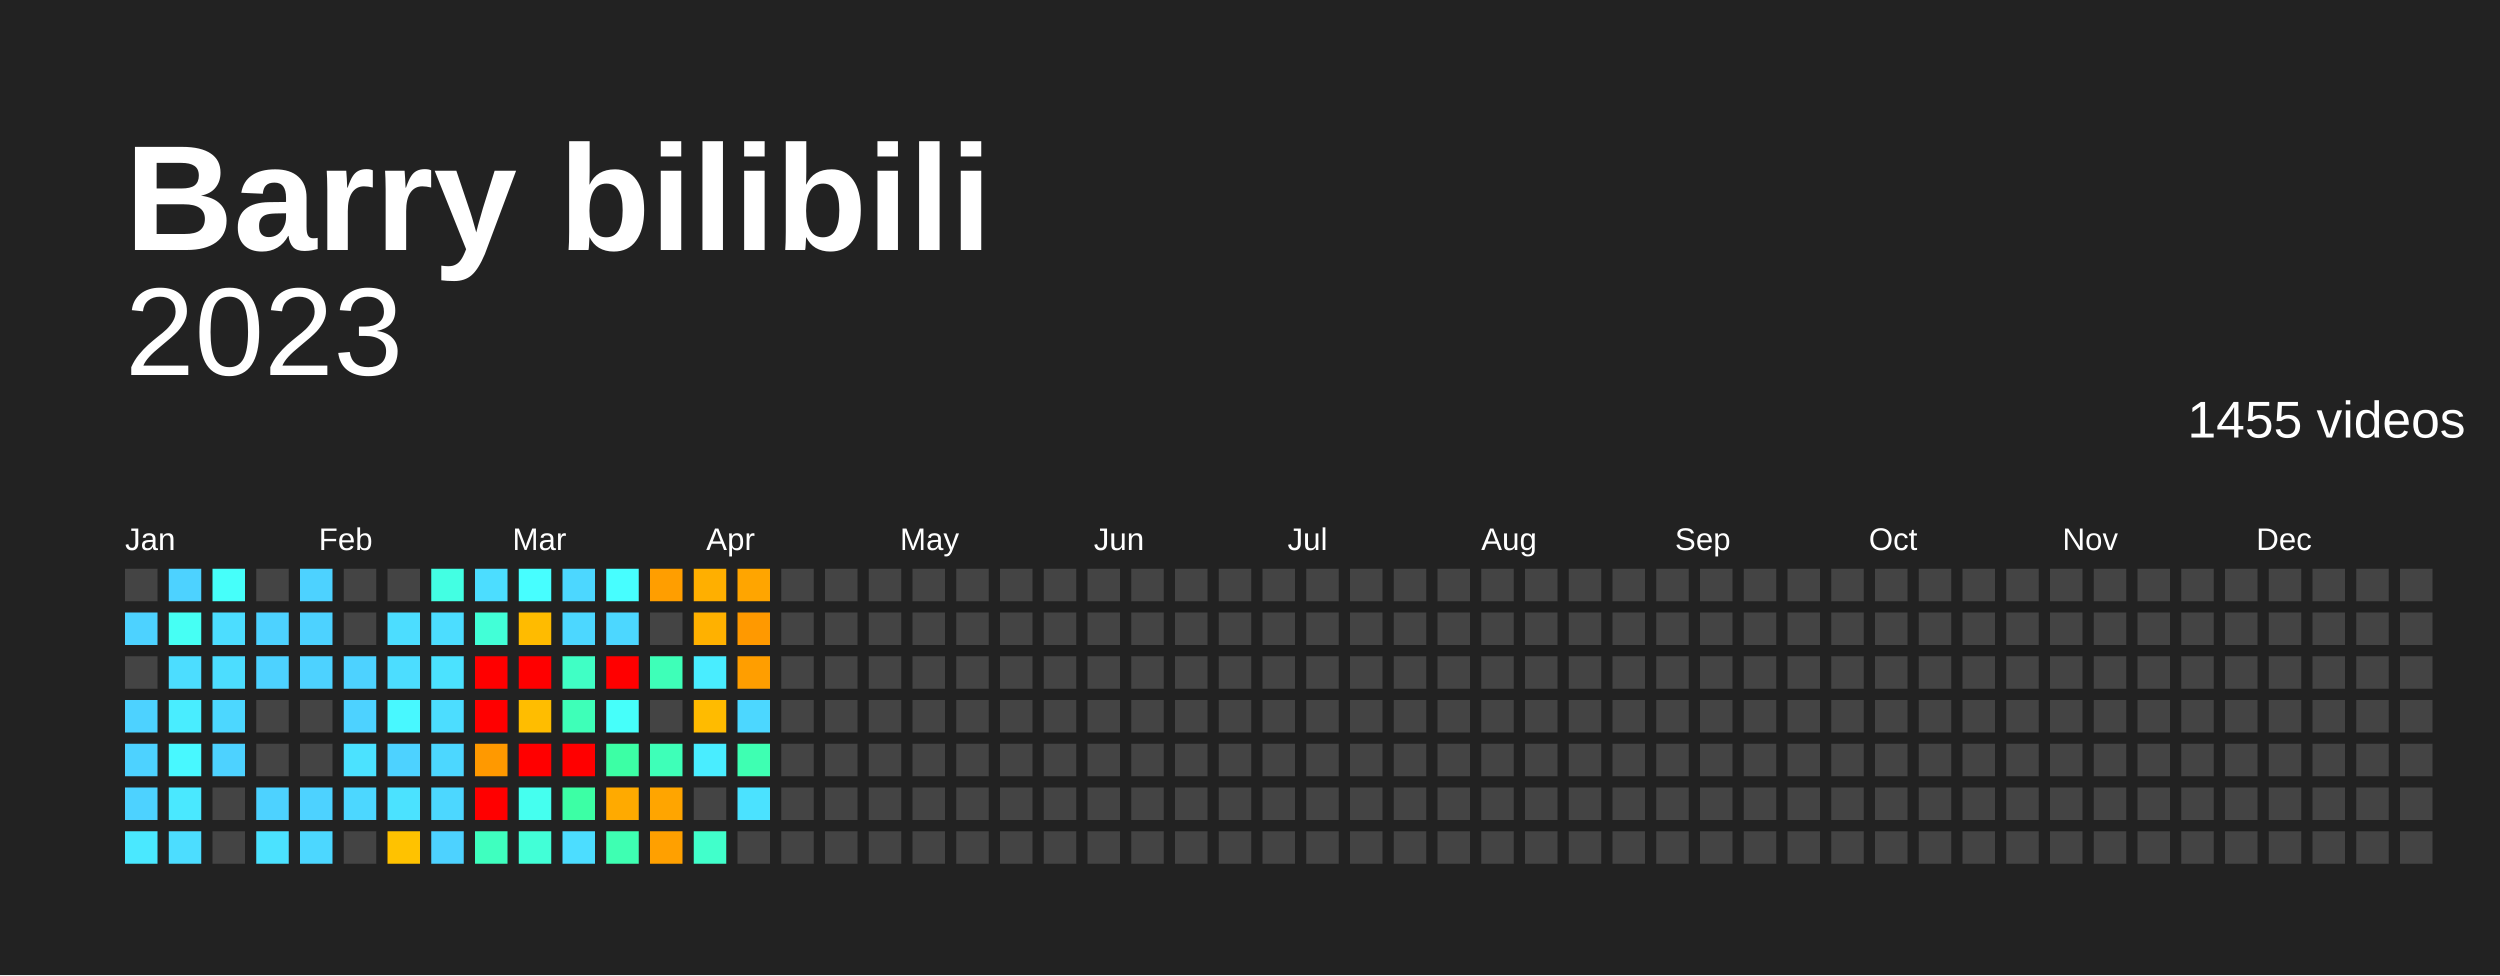
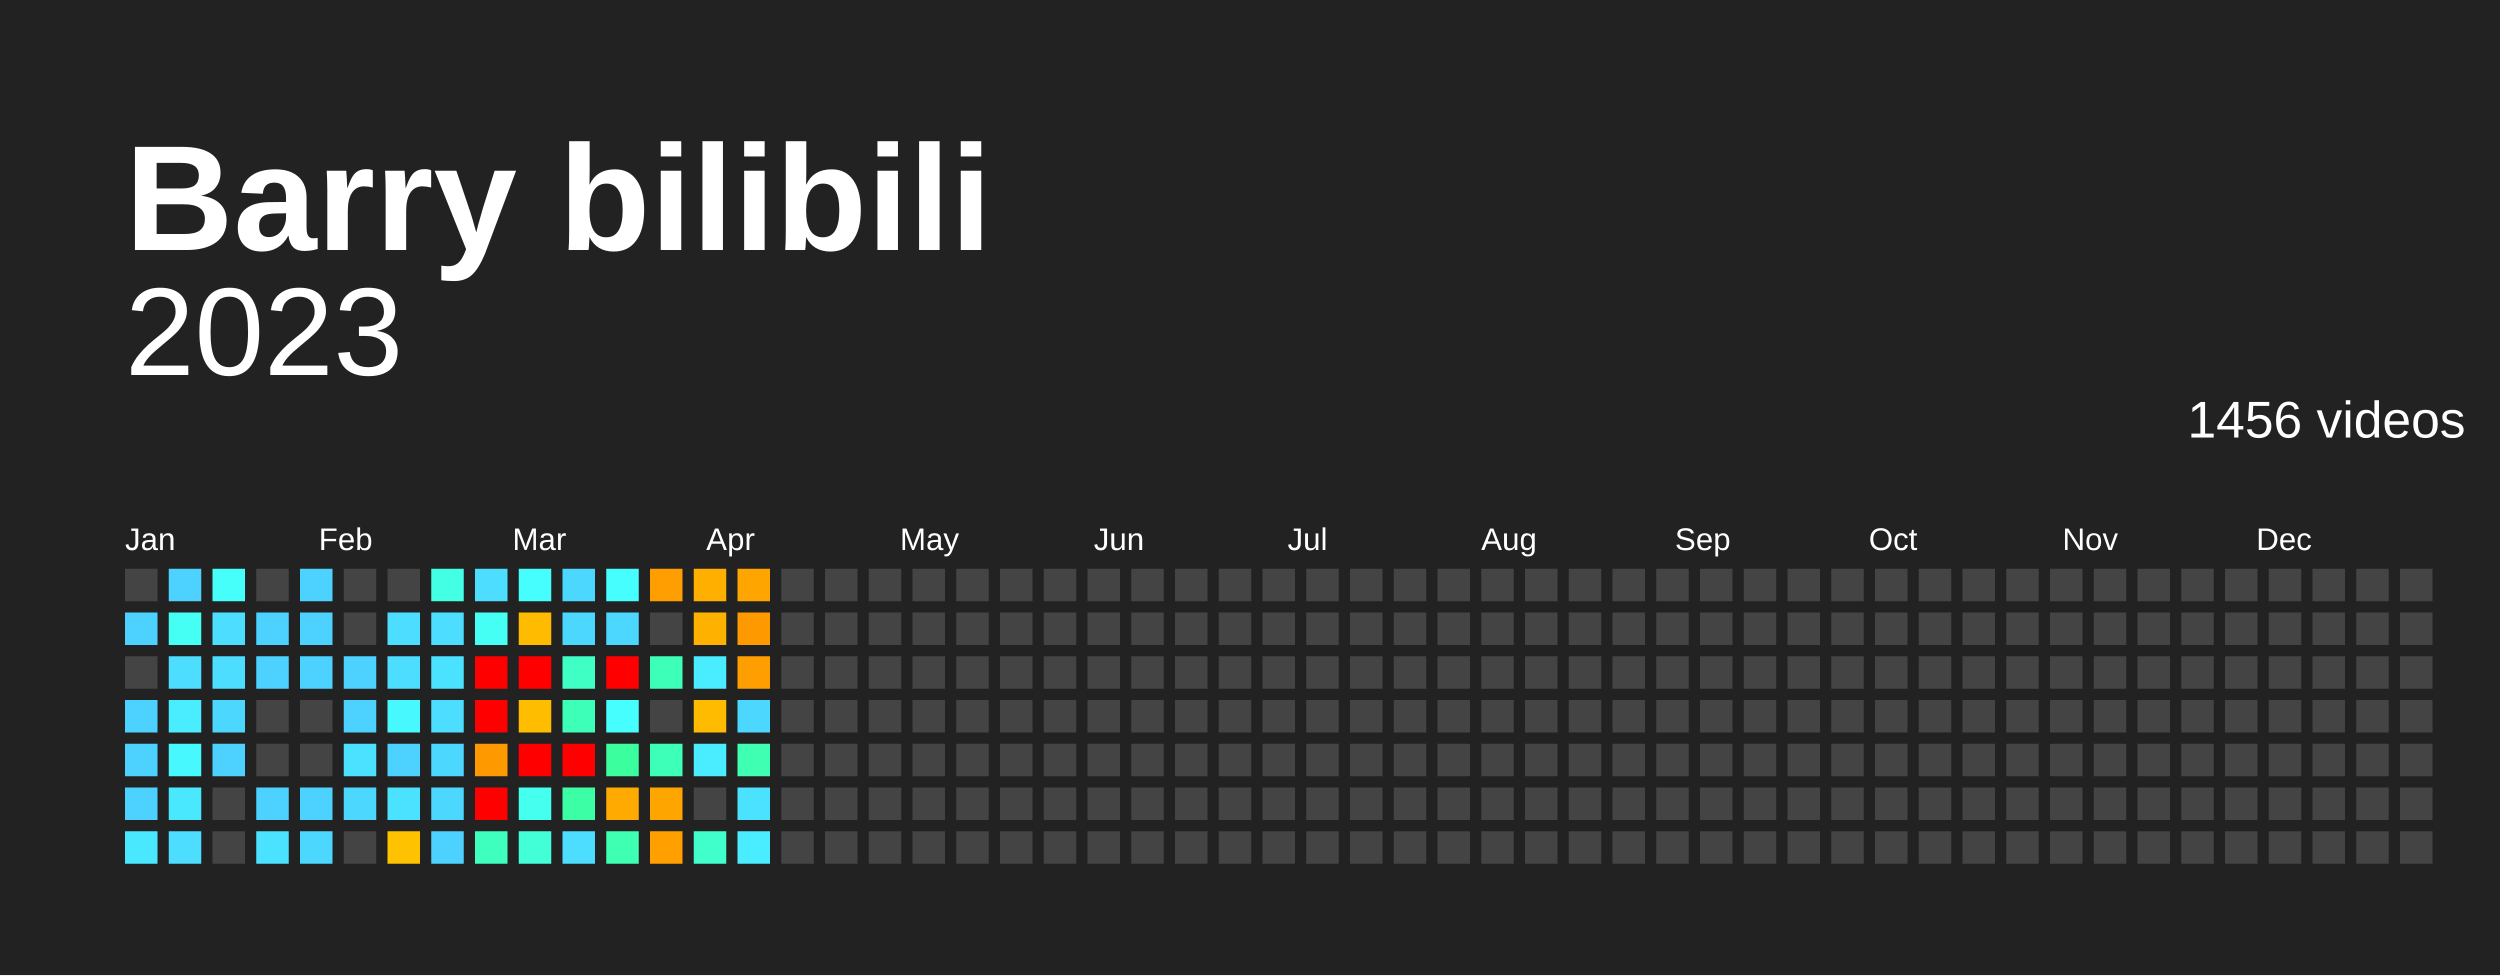
<svg xmlns="http://www.w3.org/2000/svg" baseProfile="full" height="78mm" version="1.1" viewBox="0,0,200,78" width="200mm">
  <defs />
  <rect fill="#222222" height="78" width="200" x="0" y="0" />
  <text fill="#FFFFFF" style="font-size:12px; font-family:Arial; font-weight:bold;" x="10" y="20">Barry bilibili</text>
  <text alignment-baseline="hanging" fill="#FFFFFF" style="font-size:10.0px; font-family:Arial;" x="10" y="30">2023</text>
-   <text alignment-baseline="hanging" fill="#FFFFFF" style="font-size:4.125px; font-family:Arial;" x="175" y="35">1455 videos</text>
+   <text alignment-baseline="hanging" fill="#FFFFFF" style="font-size:4.125px; font-family:Arial;" x="175" y="35">1456 videos</text>
  <text fill="#FFFFFF" style="font-size:2.5px; font-family:Arial" x="10.0" y="44">Jan</text>
  <text fill="#FFFFFF" style="font-size:2.5px; font-family:Arial" x="25.5" y="44">Feb</text>
  <text fill="#FFFFFF" style="font-size:2.5px; font-family:Arial" x="41.0" y="44">Mar</text>
  <text fill="#FFFFFF" style="font-size:2.5px; font-family:Arial" x="56.5" y="44">Apr</text>
  <text fill="#FFFFFF" style="font-size:2.5px; font-family:Arial" x="72.0" y="44">May</text>
  <text fill="#FFFFFF" style="font-size:2.5px; font-family:Arial" x="87.5" y="44">Jun</text>
  <text fill="#FFFFFF" style="font-size:2.5px; font-family:Arial" x="103.0" y="44">Jul</text>
  <text fill="#FFFFFF" style="font-size:2.5px; font-family:Arial" x="118.5" y="44">Aug</text>
  <text fill="#FFFFFF" style="font-size:2.5px; font-family:Arial" x="134.0" y="44">Sep</text>
  <text fill="#FFFFFF" style="font-size:2.5px; font-family:Arial" x="149.5" y="44">Oct</text>
  <text fill="#FFFFFF" style="font-size:2.5px; font-family:Arial" x="165.0" y="44">Nov</text>
  <text fill="#FFFFFF" style="font-size:2.5px; font-family:Arial" x="180.5" y="44">Dec</text>
  <rect fill="#444444" height="2.6" width="2.6" x="10.0" y="45.5" />
  <rect fill="#4dd2ff" height="2.6" width="2.6" x="10.0" y="49.0" />
  <rect fill="#444444" height="2.6" width="2.6" x="10.0" y="52.5" />
  <rect fill="#4dd2ff" height="2.6" width="2.6" x="10.0" y="56.0" />
  <rect fill="#4dd2ff" height="2.6" width="2.6" x="10.0" y="59.5" />
  <rect fill="#4dd2ff" height="2.6" width="2.6" x="10.0" y="63.0" />
  <rect fill="#4ae8ff" height="2.6" width="2.6" x="10.0" y="66.5" />
  <rect fill="#4dd2ff" height="2.6" width="2.6" x="13.5" y="45.5" />
  <rect fill="#46fff4" height="2.6" width="2.6" x="13.5" y="49.0" />
  <rect fill="#4cddff" height="2.6" width="2.6" x="13.5" y="52.5" />
  <rect fill="#49edff" height="2.6" width="2.6" x="13.5" y="56.0" />
  <rect fill="#48f8ff" height="2.6" width="2.6" x="13.5" y="59.5" />
  <rect fill="#4ae8ff" height="2.6" width="2.6" x="13.5" y="63.0" />
  <rect fill="#4cddff" height="2.6" width="2.6" x="13.5" y="66.5" />
  <rect fill="#46fffa" height="2.6" width="2.6" x="17.0" y="45.5" />
  <rect fill="#4cddff" height="2.6" width="2.6" x="17.0" y="49.0" />
  <rect fill="#4cddff" height="2.6" width="2.6" x="17.0" y="52.5" />
  <rect fill="#4cd7ff" height="2.6" width="2.6" x="17.0" y="56.0" />
  <rect fill="#4dd2ff" height="2.6" width="2.6" x="17.0" y="59.5" />
  <rect fill="#444444" height="2.6" width="2.6" x="17.0" y="63.0" />
  <rect fill="#444444" height="2.6" width="2.6" x="17.0" y="66.5" />
  <rect fill="#444444" height="2.6" width="2.6" x="20.5" y="45.5" />
  <rect fill="#4dd2ff" height="2.6" width="2.6" x="20.5" y="49.0" />
  <rect fill="#4dd2ff" height="2.6" width="2.6" x="20.5" y="52.5" />
  <rect fill="#444444" height="2.6" width="2.6" x="20.5" y="56.0" />
  <rect fill="#444444" height="2.6" width="2.6" x="20.5" y="59.5" />
  <rect fill="#4dd2ff" height="2.6" width="2.6" x="20.5" y="63.0" />
  <rect fill="#4be2ff" height="2.6" width="2.6" x="20.5" y="66.5" />
  <rect fill="#4dd2ff" height="2.6" width="2.6" x="24.0" y="45.5" />
  <rect fill="#4dd2ff" height="2.6" width="2.6" x="24.0" y="49.0" />
  <rect fill="#4dd2ff" height="2.6" width="2.6" x="24.0" y="52.5" />
  <rect fill="#444444" height="2.6" width="2.6" x="24.0" y="56.0" />
  <rect fill="#444444" height="2.6" width="2.6" x="24.0" y="59.5" />
  <rect fill="#4dd2ff" height="2.6" width="2.6" x="24.0" y="63.0" />
  <rect fill="#4cd7ff" height="2.6" width="2.6" x="24.0" y="66.5" />
  <rect fill="#444444" height="2.6" width="2.6" x="27.5" y="45.5" />
  <rect fill="#444444" height="2.6" width="2.6" x="27.5" y="49.0" />
  <rect fill="#4dd2ff" height="2.6" width="2.6" x="27.5" y="52.5" />
  <rect fill="#4dd2ff" height="2.6" width="2.6" x="27.5" y="56.0" />
  <rect fill="#4be2ff" height="2.6" width="2.6" x="27.5" y="59.5" />
  <rect fill="#4cd7ff" height="2.6" width="2.6" x="27.5" y="63.0" />
  <rect fill="#444444" height="2.6" width="2.6" x="27.5" y="66.5" />
  <rect fill="#444444" height="2.6" width="2.6" x="31.0" y="45.5" />
  <rect fill="#4cddff" height="2.6" width="2.6" x="31.0" y="49.0" />
  <rect fill="#4cddff" height="2.6" width="2.6" x="31.0" y="52.5" />
  <rect fill="#48f8ff" height="2.6" width="2.6" x="31.0" y="56.0" />
  <rect fill="#4dd2ff" height="2.6" width="2.6" x="31.0" y="59.5" />
  <rect fill="#4be2ff" height="2.6" width="2.6" x="31.0" y="63.0" />
  <rect fill="#ffc200" height="2.6" width="2.6" x="31.0" y="66.5" />
  <rect fill="#43ffe3" height="2.6" width="2.6" x="34.5" y="45.5" />
  <rect fill="#4cddff" height="2.6" width="2.6" x="34.5" y="49.0" />
  <rect fill="#4be2ff" height="2.6" width="2.6" x="34.5" y="52.5" />
  <rect fill="#4cddff" height="2.6" width="2.6" x="34.5" y="56.0" />
  <rect fill="#4cd7ff" height="2.6" width="2.6" x="34.5" y="59.5" />
  <rect fill="#4cd7ff" height="2.6" width="2.6" x="34.5" y="63.0" />
  <rect fill="#4dd2ff" height="2.6" width="2.6" x="34.5" y="66.5" />
  <rect fill="#4cddff" height="2.6" width="2.6" x="38.0" y="45.5" />
-   <rect fill="#42ffd7" height="2.6" width="2.6" x="38.0" y="49.0" />
+   <rect fill="#46fff4" height="2.6" width="2.6" x="38.0" y="49.0" />
  <rect fill="red" height="2.6" width="2.6" x="38.0" y="52.5" />
  <rect fill="red" height="2.6" width="2.6" x="38.0" y="56.0" />
  <rect fill="#ff9900" height="2.6" width="2.6" x="38.0" y="59.5" />
  <rect fill="red" height="2.6" width="2.6" x="38.0" y="63.0" />
  <rect fill="#3fffbf" height="2.6" width="2.6" x="38.0" y="66.5" />
  <rect fill="#47feff" height="2.6" width="2.6" x="41.5" y="45.5" />
  <rect fill="#ffbb00" height="2.6" width="2.6" x="41.5" y="49.0" />
  <rect fill="red" height="2.6" width="2.6" x="41.5" y="52.5" />
  <rect fill="#ffbd00" height="2.6" width="2.6" x="41.5" y="56.0" />
  <rect fill="red" height="2.6" width="2.6" x="41.5" y="59.5" />
  <rect fill="#45ffef" height="2.6" width="2.6" x="41.5" y="63.0" />
  <rect fill="#42ffd7" height="2.6" width="2.6" x="41.5" y="66.5" />
  <rect fill="#4cd7ff" height="2.6" width="2.6" x="45.0" y="45.5" />
  <rect fill="#4cd7ff" height="2.6" width="2.6" x="45.0" y="49.0" />
  <rect fill="#40ffc5" height="2.6" width="2.6" x="45.0" y="52.5" />
  <rect fill="#3effb8" height="2.6" width="2.6" x="45.0" y="56.0" />
  <rect fill="red" height="2.6" width="2.6" x="45.0" y="59.5" />
  <rect fill="#3cffa5" height="2.6" width="2.6" x="45.0" y="63.0" />
  <rect fill="#4cddff" height="2.6" width="2.6" x="45.0" y="66.5" />
  <rect fill="#47feff" height="2.6" width="2.6" x="48.5" y="45.5" />
  <rect fill="#4cd7ff" height="2.6" width="2.6" x="48.5" y="49.0" />
  <rect fill="red" height="2.6" width="2.6" x="48.5" y="52.5" />
-   <rect fill="#46fffa" height="2.6" width="2.6" x="48.5" y="56.0" />
-   <rect fill="#3cffa5" height="2.6" width="2.6" x="48.5" y="59.5" />
+   <rect fill="#47feff" height="2.6" width="2.6" x="48.5" y="56.0" />
+   <rect fill="#3bff9f" height="2.6" width="2.6" x="48.5" y="59.5" />
  <rect fill="#ffaa00" height="2.6" width="2.6" x="48.5" y="63.0" />
  <rect fill="#3effb2" height="2.6" width="2.6" x="48.5" y="66.5" />
  <rect fill="#ff9e00" height="2.6" width="2.6" x="52.0" y="45.5" />
  <rect fill="#444444" height="2.6" width="2.6" x="52.0" y="49.0" />
  <rect fill="#3effb8" height="2.6" width="2.6" x="52.0" y="52.5" />
  <rect fill="#444444" height="2.6" width="2.6" x="52.0" y="56.0" />
  <rect fill="#3effb8" height="2.6" width="2.6" x="52.0" y="59.5" />
  <rect fill="#ffa500" height="2.6" width="2.6" x="52.0" y="63.0" />
  <rect fill="#ffa000" height="2.6" width="2.6" x="52.0" y="66.5" />
  <rect fill="#ffaf00" height="2.6" width="2.6" x="55.5" y="45.5" />
  <rect fill="#ffb100" height="2.6" width="2.6" x="55.5" y="49.0" />
  <rect fill="#49edff" height="2.6" width="2.6" x="55.5" y="52.5" />
  <rect fill="#ffbb00" height="2.6" width="2.6" x="55.5" y="56.0" />
  <rect fill="#49edff" height="2.6" width="2.6" x="55.5" y="59.5" />
  <rect fill="#444444" height="2.6" width="2.6" x="55.5" y="63.0" />
  <rect fill="#41ffcb" height="2.6" width="2.6" x="55.5" y="66.5" />
  <rect fill="#ffa500" height="2.6" width="2.6" x="59.0" y="45.5" />
  <rect fill="#ff9900" height="2.6" width="2.6" x="59.0" y="49.0" />
  <rect fill="#ff9e00" height="2.6" width="2.6" x="59.0" y="52.5" />
  <rect fill="#4cd7ff" height="2.6" width="2.6" x="59.0" y="56.0" />
  <rect fill="#3effb2" height="2.6" width="2.6" x="59.0" y="59.5" />
  <rect fill="#4be2ff" height="2.6" width="2.6" x="59.0" y="63.0" />
-   <rect fill="#444444" height="2.6" width="2.6" x="59.0" y="66.5" />
+   <rect fill="#49edff" height="2.6" width="2.6" x="59.0" y="66.5" />
  <rect fill="#444444" height="2.6" width="2.6" x="62.5" y="45.5" />
  <rect fill="#444444" height="2.6" width="2.6" x="62.5" y="49.0" />
  <rect fill="#444444" height="2.6" width="2.6" x="62.5" y="52.5" />
  <rect fill="#444444" height="2.6" width="2.6" x="62.5" y="56.0" />
  <rect fill="#444444" height="2.6" width="2.6" x="62.5" y="59.5" />
  <rect fill="#444444" height="2.6" width="2.6" x="62.5" y="63.0" />
  <rect fill="#444444" height="2.6" width="2.6" x="62.5" y="66.5" />
  <rect fill="#444444" height="2.6" width="2.6" x="66.0" y="45.5" />
  <rect fill="#444444" height="2.6" width="2.6" x="66.0" y="49.0" />
  <rect fill="#444444" height="2.6" width="2.6" x="66.0" y="52.5" />
  <rect fill="#444444" height="2.6" width="2.6" x="66.0" y="56.0" />
  <rect fill="#444444" height="2.6" width="2.6" x="66.0" y="59.5" />
  <rect fill="#444444" height="2.6" width="2.6" x="66.0" y="63.0" />
  <rect fill="#444444" height="2.6" width="2.6" x="66.0" y="66.5" />
  <rect fill="#444444" height="2.6" width="2.6" x="69.5" y="45.5" />
  <rect fill="#444444" height="2.6" width="2.6" x="69.5" y="49.0" />
  <rect fill="#444444" height="2.6" width="2.6" x="69.5" y="52.5" />
  <rect fill="#444444" height="2.6" width="2.6" x="69.5" y="56.0" />
  <rect fill="#444444" height="2.6" width="2.6" x="69.5" y="59.5" />
  <rect fill="#444444" height="2.6" width="2.6" x="69.5" y="63.0" />
  <rect fill="#444444" height="2.6" width="2.6" x="69.5" y="66.5" />
  <rect fill="#444444" height="2.6" width="2.6" x="73.0" y="45.5" />
  <rect fill="#444444" height="2.6" width="2.6" x="73.0" y="49.0" />
  <rect fill="#444444" height="2.6" width="2.6" x="73.0" y="52.5" />
  <rect fill="#444444" height="2.6" width="2.6" x="73.0" y="56.0" />
  <rect fill="#444444" height="2.6" width="2.6" x="73.0" y="59.5" />
  <rect fill="#444444" height="2.6" width="2.6" x="73.0" y="63.0" />
  <rect fill="#444444" height="2.6" width="2.6" x="73.0" y="66.5" />
  <rect fill="#444444" height="2.6" width="2.6" x="76.5" y="45.5" />
  <rect fill="#444444" height="2.6" width="2.6" x="76.5" y="49.0" />
  <rect fill="#444444" height="2.6" width="2.6" x="76.5" y="52.5" />
  <rect fill="#444444" height="2.6" width="2.6" x="76.5" y="56.0" />
  <rect fill="#444444" height="2.6" width="2.6" x="76.5" y="59.5" />
  <rect fill="#444444" height="2.6" width="2.6" x="76.5" y="63.0" />
  <rect fill="#444444" height="2.6" width="2.6" x="76.5" y="66.5" />
  <rect fill="#444444" height="2.6" width="2.6" x="80.0" y="45.5" />
  <rect fill="#444444" height="2.6" width="2.6" x="80.0" y="49.0" />
  <rect fill="#444444" height="2.6" width="2.6" x="80.0" y="52.5" />
  <rect fill="#444444" height="2.6" width="2.6" x="80.0" y="56.0" />
  <rect fill="#444444" height="2.6" width="2.6" x="80.0" y="59.5" />
  <rect fill="#444444" height="2.6" width="2.6" x="80.0" y="63.0" />
  <rect fill="#444444" height="2.6" width="2.6" x="80.0" y="66.5" />
  <rect fill="#444444" height="2.6" width="2.6" x="83.5" y="45.5" />
  <rect fill="#444444" height="2.6" width="2.6" x="83.5" y="49.0" />
  <rect fill="#444444" height="2.6" width="2.6" x="83.5" y="52.5" />
  <rect fill="#444444" height="2.6" width="2.6" x="83.5" y="56.0" />
  <rect fill="#444444" height="2.6" width="2.6" x="83.5" y="59.5" />
  <rect fill="#444444" height="2.6" width="2.6" x="83.5" y="63.0" />
  <rect fill="#444444" height="2.6" width="2.6" x="83.5" y="66.5" />
  <rect fill="#444444" height="2.6" width="2.6" x="87.0" y="45.5" />
  <rect fill="#444444" height="2.6" width="2.6" x="87.0" y="49.0" />
  <rect fill="#444444" height="2.6" width="2.6" x="87.0" y="52.5" />
  <rect fill="#444444" height="2.6" width="2.6" x="87.0" y="56.0" />
  <rect fill="#444444" height="2.6" width="2.6" x="87.0" y="59.5" />
  <rect fill="#444444" height="2.6" width="2.6" x="87.0" y="63.0" />
  <rect fill="#444444" height="2.6" width="2.6" x="87.0" y="66.5" />
  <rect fill="#444444" height="2.6" width="2.6" x="90.5" y="45.5" />
  <rect fill="#444444" height="2.6" width="2.6" x="90.5" y="49.0" />
  <rect fill="#444444" height="2.6" width="2.6" x="90.5" y="52.5" />
  <rect fill="#444444" height="2.6" width="2.6" x="90.5" y="56.0" />
  <rect fill="#444444" height="2.6" width="2.6" x="90.5" y="59.5" />
  <rect fill="#444444" height="2.6" width="2.6" x="90.5" y="63.0" />
  <rect fill="#444444" height="2.6" width="2.6" x="90.5" y="66.5" />
  <rect fill="#444444" height="2.6" width="2.6" x="94.0" y="45.5" />
  <rect fill="#444444" height="2.6" width="2.6" x="94.0" y="49.0" />
  <rect fill="#444444" height="2.6" width="2.6" x="94.0" y="52.5" />
  <rect fill="#444444" height="2.6" width="2.6" x="94.0" y="56.0" />
  <rect fill="#444444" height="2.6" width="2.6" x="94.0" y="59.5" />
  <rect fill="#444444" height="2.6" width="2.6" x="94.0" y="63.0" />
  <rect fill="#444444" height="2.6" width="2.6" x="94.0" y="66.5" />
  <rect fill="#444444" height="2.6" width="2.6" x="97.5" y="45.5" />
  <rect fill="#444444" height="2.6" width="2.6" x="97.5" y="49.0" />
  <rect fill="#444444" height="2.6" width="2.6" x="97.5" y="52.5" />
  <rect fill="#444444" height="2.6" width="2.6" x="97.5" y="56.0" />
  <rect fill="#444444" height="2.6" width="2.6" x="97.5" y="59.5" />
  <rect fill="#444444" height="2.6" width="2.6" x="97.5" y="63.0" />
  <rect fill="#444444" height="2.6" width="2.6" x="97.5" y="66.5" />
  <rect fill="#444444" height="2.6" width="2.6" x="101.0" y="45.5" />
  <rect fill="#444444" height="2.6" width="2.6" x="101.0" y="49.0" />
  <rect fill="#444444" height="2.6" width="2.6" x="101.0" y="52.5" />
  <rect fill="#444444" height="2.6" width="2.6" x="101.0" y="56.0" />
  <rect fill="#444444" height="2.6" width="2.6" x="101.0" y="59.5" />
  <rect fill="#444444" height="2.6" width="2.6" x="101.0" y="63.0" />
  <rect fill="#444444" height="2.6" width="2.6" x="101.0" y="66.5" />
  <rect fill="#444444" height="2.6" width="2.6" x="104.5" y="45.5" />
  <rect fill="#444444" height="2.6" width="2.6" x="104.5" y="49.0" />
  <rect fill="#444444" height="2.6" width="2.6" x="104.5" y="52.5" />
  <rect fill="#444444" height="2.6" width="2.6" x="104.5" y="56.0" />
  <rect fill="#444444" height="2.6" width="2.6" x="104.5" y="59.5" />
  <rect fill="#444444" height="2.6" width="2.6" x="104.5" y="63.0" />
  <rect fill="#444444" height="2.6" width="2.6" x="104.5" y="66.5" />
  <rect fill="#444444" height="2.6" width="2.6" x="108.0" y="45.5" />
  <rect fill="#444444" height="2.6" width="2.6" x="108.0" y="49.0" />
  <rect fill="#444444" height="2.6" width="2.6" x="108.0" y="52.5" />
  <rect fill="#444444" height="2.6" width="2.6" x="108.0" y="56.0" />
  <rect fill="#444444" height="2.6" width="2.6" x="108.0" y="59.5" />
  <rect fill="#444444" height="2.6" width="2.6" x="108.0" y="63.0" />
  <rect fill="#444444" height="2.6" width="2.6" x="108.0" y="66.5" />
  <rect fill="#444444" height="2.6" width="2.6" x="111.5" y="45.5" />
  <rect fill="#444444" height="2.6" width="2.6" x="111.5" y="49.0" />
  <rect fill="#444444" height="2.6" width="2.6" x="111.5" y="52.5" />
  <rect fill="#444444" height="2.6" width="2.6" x="111.5" y="56.0" />
  <rect fill="#444444" height="2.6" width="2.6" x="111.5" y="59.5" />
  <rect fill="#444444" height="2.6" width="2.6" x="111.5" y="63.0" />
  <rect fill="#444444" height="2.6" width="2.6" x="111.5" y="66.5" />
  <rect fill="#444444" height="2.6" width="2.6" x="115.0" y="45.5" />
  <rect fill="#444444" height="2.6" width="2.6" x="115.0" y="49.0" />
  <rect fill="#444444" height="2.6" width="2.6" x="115.0" y="52.5" />
  <rect fill="#444444" height="2.6" width="2.6" x="115.0" y="56.0" />
  <rect fill="#444444" height="2.6" width="2.6" x="115.0" y="59.5" />
  <rect fill="#444444" height="2.6" width="2.6" x="115.0" y="63.0" />
  <rect fill="#444444" height="2.6" width="2.6" x="115.0" y="66.5" />
  <rect fill="#444444" height="2.6" width="2.6" x="118.5" y="45.5" />
  <rect fill="#444444" height="2.6" width="2.6" x="118.5" y="49.0" />
  <rect fill="#444444" height="2.6" width="2.6" x="118.5" y="52.5" />
  <rect fill="#444444" height="2.6" width="2.6" x="118.5" y="56.0" />
  <rect fill="#444444" height="2.6" width="2.6" x="118.5" y="59.5" />
  <rect fill="#444444" height="2.6" width="2.6" x="118.5" y="63.0" />
  <rect fill="#444444" height="2.6" width="2.6" x="118.5" y="66.5" />
  <rect fill="#444444" height="2.6" width="2.6" x="122.0" y="45.5" />
  <rect fill="#444444" height="2.6" width="2.6" x="122.0" y="49.0" />
  <rect fill="#444444" height="2.6" width="2.6" x="122.0" y="52.5" />
  <rect fill="#444444" height="2.6" width="2.6" x="122.0" y="56.0" />
  <rect fill="#444444" height="2.6" width="2.6" x="122.0" y="59.5" />
  <rect fill="#444444" height="2.6" width="2.6" x="122.0" y="63.0" />
  <rect fill="#444444" height="2.6" width="2.6" x="122.0" y="66.5" />
  <rect fill="#444444" height="2.6" width="2.6" x="125.5" y="45.5" />
  <rect fill="#444444" height="2.6" width="2.6" x="125.5" y="49.0" />
  <rect fill="#444444" height="2.6" width="2.6" x="125.5" y="52.5" />
  <rect fill="#444444" height="2.6" width="2.6" x="125.5" y="56.0" />
  <rect fill="#444444" height="2.6" width="2.6" x="125.5" y="59.5" />
  <rect fill="#444444" height="2.6" width="2.6" x="125.5" y="63.0" />
  <rect fill="#444444" height="2.6" width="2.6" x="125.5" y="66.5" />
  <rect fill="#444444" height="2.6" width="2.6" x="129.0" y="45.5" />
  <rect fill="#444444" height="2.6" width="2.6" x="129.0" y="49.0" />
  <rect fill="#444444" height="2.6" width="2.6" x="129.0" y="52.5" />
  <rect fill="#444444" height="2.6" width="2.6" x="129.0" y="56.0" />
  <rect fill="#444444" height="2.6" width="2.6" x="129.0" y="59.5" />
  <rect fill="#444444" height="2.6" width="2.6" x="129.0" y="63.0" />
  <rect fill="#444444" height="2.6" width="2.6" x="129.0" y="66.5" />
  <rect fill="#444444" height="2.6" width="2.6" x="132.5" y="45.5" />
  <rect fill="#444444" height="2.6" width="2.6" x="132.5" y="49.0" />
  <rect fill="#444444" height="2.6" width="2.6" x="132.5" y="52.5" />
  <rect fill="#444444" height="2.6" width="2.6" x="132.5" y="56.0" />
  <rect fill="#444444" height="2.6" width="2.6" x="132.5" y="59.5" />
  <rect fill="#444444" height="2.6" width="2.6" x="132.5" y="63.0" />
  <rect fill="#444444" height="2.6" width="2.6" x="132.5" y="66.5" />
  <rect fill="#444444" height="2.6" width="2.6" x="136.0" y="45.5" />
  <rect fill="#444444" height="2.6" width="2.6" x="136.0" y="49.0" />
  <rect fill="#444444" height="2.6" width="2.6" x="136.0" y="52.5" />
  <rect fill="#444444" height="2.6" width="2.6" x="136.0" y="56.0" />
  <rect fill="#444444" height="2.6" width="2.6" x="136.0" y="59.5" />
  <rect fill="#444444" height="2.6" width="2.6" x="136.0" y="63.0" />
  <rect fill="#444444" height="2.6" width="2.6" x="136.0" y="66.5" />
  <rect fill="#444444" height="2.6" width="2.6" x="139.5" y="45.5" />
  <rect fill="#444444" height="2.6" width="2.6" x="139.5" y="49.0" />
  <rect fill="#444444" height="2.6" width="2.6" x="139.5" y="52.5" />
  <rect fill="#444444" height="2.6" width="2.6" x="139.5" y="56.0" />
  <rect fill="#444444" height="2.6" width="2.6" x="139.5" y="59.5" />
  <rect fill="#444444" height="2.6" width="2.6" x="139.5" y="63.0" />
  <rect fill="#444444" height="2.6" width="2.6" x="139.5" y="66.5" />
  <rect fill="#444444" height="2.6" width="2.6" x="143.0" y="45.5" />
  <rect fill="#444444" height="2.6" width="2.6" x="143.0" y="49.0" />
  <rect fill="#444444" height="2.6" width="2.6" x="143.0" y="52.5" />
  <rect fill="#444444" height="2.6" width="2.6" x="143.0" y="56.0" />
  <rect fill="#444444" height="2.6" width="2.6" x="143.0" y="59.5" />
  <rect fill="#444444" height="2.6" width="2.6" x="143.0" y="63.0" />
  <rect fill="#444444" height="2.6" width="2.6" x="143.0" y="66.5" />
  <rect fill="#444444" height="2.6" width="2.6" x="146.5" y="45.5" />
  <rect fill="#444444" height="2.6" width="2.6" x="146.5" y="49.0" />
  <rect fill="#444444" height="2.6" width="2.6" x="146.5" y="52.5" />
  <rect fill="#444444" height="2.6" width="2.6" x="146.5" y="56.0" />
  <rect fill="#444444" height="2.6" width="2.6" x="146.5" y="59.5" />
  <rect fill="#444444" height="2.6" width="2.6" x="146.5" y="63.0" />
  <rect fill="#444444" height="2.6" width="2.6" x="146.5" y="66.5" />
  <rect fill="#444444" height="2.6" width="2.6" x="150.0" y="45.5" />
  <rect fill="#444444" height="2.6" width="2.6" x="150.0" y="49.0" />
  <rect fill="#444444" height="2.6" width="2.6" x="150.0" y="52.5" />
  <rect fill="#444444" height="2.6" width="2.6" x="150.0" y="56.0" />
  <rect fill="#444444" height="2.6" width="2.6" x="150.0" y="59.5" />
  <rect fill="#444444" height="2.6" width="2.6" x="150.0" y="63.0" />
  <rect fill="#444444" height="2.6" width="2.6" x="150.0" y="66.5" />
  <rect fill="#444444" height="2.6" width="2.6" x="153.5" y="45.5" />
  <rect fill="#444444" height="2.6" width="2.6" x="153.5" y="49.0" />
  <rect fill="#444444" height="2.6" width="2.6" x="153.5" y="52.5" />
  <rect fill="#444444" height="2.6" width="2.6" x="153.5" y="56.0" />
  <rect fill="#444444" height="2.6" width="2.6" x="153.5" y="59.5" />
  <rect fill="#444444" height="2.6" width="2.6" x="153.5" y="63.0" />
  <rect fill="#444444" height="2.6" width="2.6" x="153.5" y="66.5" />
  <rect fill="#444444" height="2.6" width="2.6" x="157.0" y="45.5" />
  <rect fill="#444444" height="2.6" width="2.6" x="157.0" y="49.0" />
  <rect fill="#444444" height="2.6" width="2.6" x="157.0" y="52.5" />
  <rect fill="#444444" height="2.6" width="2.6" x="157.0" y="56.0" />
  <rect fill="#444444" height="2.6" width="2.6" x="157.0" y="59.5" />
  <rect fill="#444444" height="2.6" width="2.6" x="157.0" y="63.0" />
  <rect fill="#444444" height="2.6" width="2.6" x="157.0" y="66.5" />
  <rect fill="#444444" height="2.6" width="2.6" x="160.5" y="45.5" />
  <rect fill="#444444" height="2.6" width="2.6" x="160.5" y="49.0" />
  <rect fill="#444444" height="2.6" width="2.6" x="160.5" y="52.5" />
  <rect fill="#444444" height="2.6" width="2.6" x="160.5" y="56.0" />
  <rect fill="#444444" height="2.6" width="2.6" x="160.5" y="59.5" />
  <rect fill="#444444" height="2.6" width="2.6" x="160.5" y="63.0" />
  <rect fill="#444444" height="2.6" width="2.6" x="160.5" y="66.5" />
  <rect fill="#444444" height="2.6" width="2.6" x="164.0" y="45.5" />
  <rect fill="#444444" height="2.6" width="2.6" x="164.0" y="49.0" />
  <rect fill="#444444" height="2.6" width="2.6" x="164.0" y="52.5" />
  <rect fill="#444444" height="2.6" width="2.6" x="164.0" y="56.0" />
  <rect fill="#444444" height="2.6" width="2.6" x="164.0" y="59.5" />
  <rect fill="#444444" height="2.6" width="2.6" x="164.0" y="63.0" />
  <rect fill="#444444" height="2.6" width="2.6" x="164.0" y="66.5" />
  <rect fill="#444444" height="2.6" width="2.6" x="167.5" y="45.5" />
  <rect fill="#444444" height="2.6" width="2.6" x="167.5" y="49.0" />
  <rect fill="#444444" height="2.6" width="2.6" x="167.5" y="52.5" />
  <rect fill="#444444" height="2.6" width="2.6" x="167.5" y="56.0" />
  <rect fill="#444444" height="2.6" width="2.6" x="167.5" y="59.5" />
  <rect fill="#444444" height="2.6" width="2.6" x="167.5" y="63.0" />
  <rect fill="#444444" height="2.6" width="2.6" x="167.5" y="66.5" />
  <rect fill="#444444" height="2.6" width="2.6" x="171.0" y="45.5" />
  <rect fill="#444444" height="2.6" width="2.6" x="171.0" y="49.0" />
  <rect fill="#444444" height="2.6" width="2.6" x="171.0" y="52.5" />
  <rect fill="#444444" height="2.6" width="2.6" x="171.0" y="56.0" />
  <rect fill="#444444" height="2.6" width="2.6" x="171.0" y="59.5" />
  <rect fill="#444444" height="2.6" width="2.6" x="171.0" y="63.0" />
  <rect fill="#444444" height="2.6" width="2.6" x="171.0" y="66.5" />
  <rect fill="#444444" height="2.6" width="2.6" x="174.5" y="45.5" />
  <rect fill="#444444" height="2.6" width="2.6" x="174.5" y="49.0" />
  <rect fill="#444444" height="2.6" width="2.6" x="174.5" y="52.5" />
  <rect fill="#444444" height="2.6" width="2.6" x="174.5" y="56.0" />
  <rect fill="#444444" height="2.6" width="2.6" x="174.5" y="59.5" />
  <rect fill="#444444" height="2.6" width="2.6" x="174.5" y="63.0" />
  <rect fill="#444444" height="2.6" width="2.6" x="174.5" y="66.5" />
  <rect fill="#444444" height="2.6" width="2.6" x="178.0" y="45.5" />
  <rect fill="#444444" height="2.6" width="2.6" x="178.0" y="49.0" />
  <rect fill="#444444" height="2.6" width="2.6" x="178.0" y="52.5" />
  <rect fill="#444444" height="2.6" width="2.6" x="178.0" y="56.0" />
  <rect fill="#444444" height="2.6" width="2.6" x="178.0" y="59.5" />
  <rect fill="#444444" height="2.6" width="2.6" x="178.0" y="63.0" />
  <rect fill="#444444" height="2.6" width="2.6" x="178.0" y="66.5" />
  <rect fill="#444444" height="2.6" width="2.6" x="181.5" y="45.5" />
  <rect fill="#444444" height="2.6" width="2.6" x="181.5" y="49.0" />
  <rect fill="#444444" height="2.6" width="2.6" x="181.5" y="52.5" />
  <rect fill="#444444" height="2.6" width="2.6" x="181.5" y="56.0" />
  <rect fill="#444444" height="2.6" width="2.6" x="181.5" y="59.5" />
  <rect fill="#444444" height="2.6" width="2.6" x="181.5" y="63.0" />
  <rect fill="#444444" height="2.6" width="2.6" x="181.5" y="66.5" />
  <rect fill="#444444" height="2.6" width="2.6" x="185.0" y="45.5" />
  <rect fill="#444444" height="2.6" width="2.6" x="185.0" y="49.0" />
  <rect fill="#444444" height="2.6" width="2.6" x="185.0" y="52.5" />
  <rect fill="#444444" height="2.6" width="2.6" x="185.0" y="56.0" />
  <rect fill="#444444" height="2.6" width="2.6" x="185.0" y="59.5" />
  <rect fill="#444444" height="2.6" width="2.6" x="185.0" y="63.0" />
  <rect fill="#444444" height="2.6" width="2.6" x="185.0" y="66.5" />
  <rect fill="#444444" height="2.6" width="2.6" x="188.5" y="45.5" />
  <rect fill="#444444" height="2.6" width="2.6" x="188.5" y="49.0" />
  <rect fill="#444444" height="2.6" width="2.6" x="188.5" y="52.5" />
  <rect fill="#444444" height="2.6" width="2.6" x="188.5" y="56.0" />
  <rect fill="#444444" height="2.6" width="2.6" x="188.5" y="59.5" />
  <rect fill="#444444" height="2.6" width="2.6" x="188.5" y="63.0" />
  <rect fill="#444444" height="2.6" width="2.6" x="188.5" y="66.5" />
  <rect fill="#444444" height="2.6" width="2.6" x="192.0" y="45.5" />
  <rect fill="#444444" height="2.6" width="2.6" x="192.0" y="49.0" />
  <rect fill="#444444" height="2.6" width="2.6" x="192.0" y="52.5" />
  <rect fill="#444444" height="2.6" width="2.6" x="192.0" y="56.0" />
  <rect fill="#444444" height="2.6" width="2.6" x="192.0" y="59.5" />
  <rect fill="#444444" height="2.6" width="2.6" x="192.0" y="63.0" />
  <rect fill="#444444" height="2.6" width="2.6" x="192.0" y="66.5" />
</svg>
